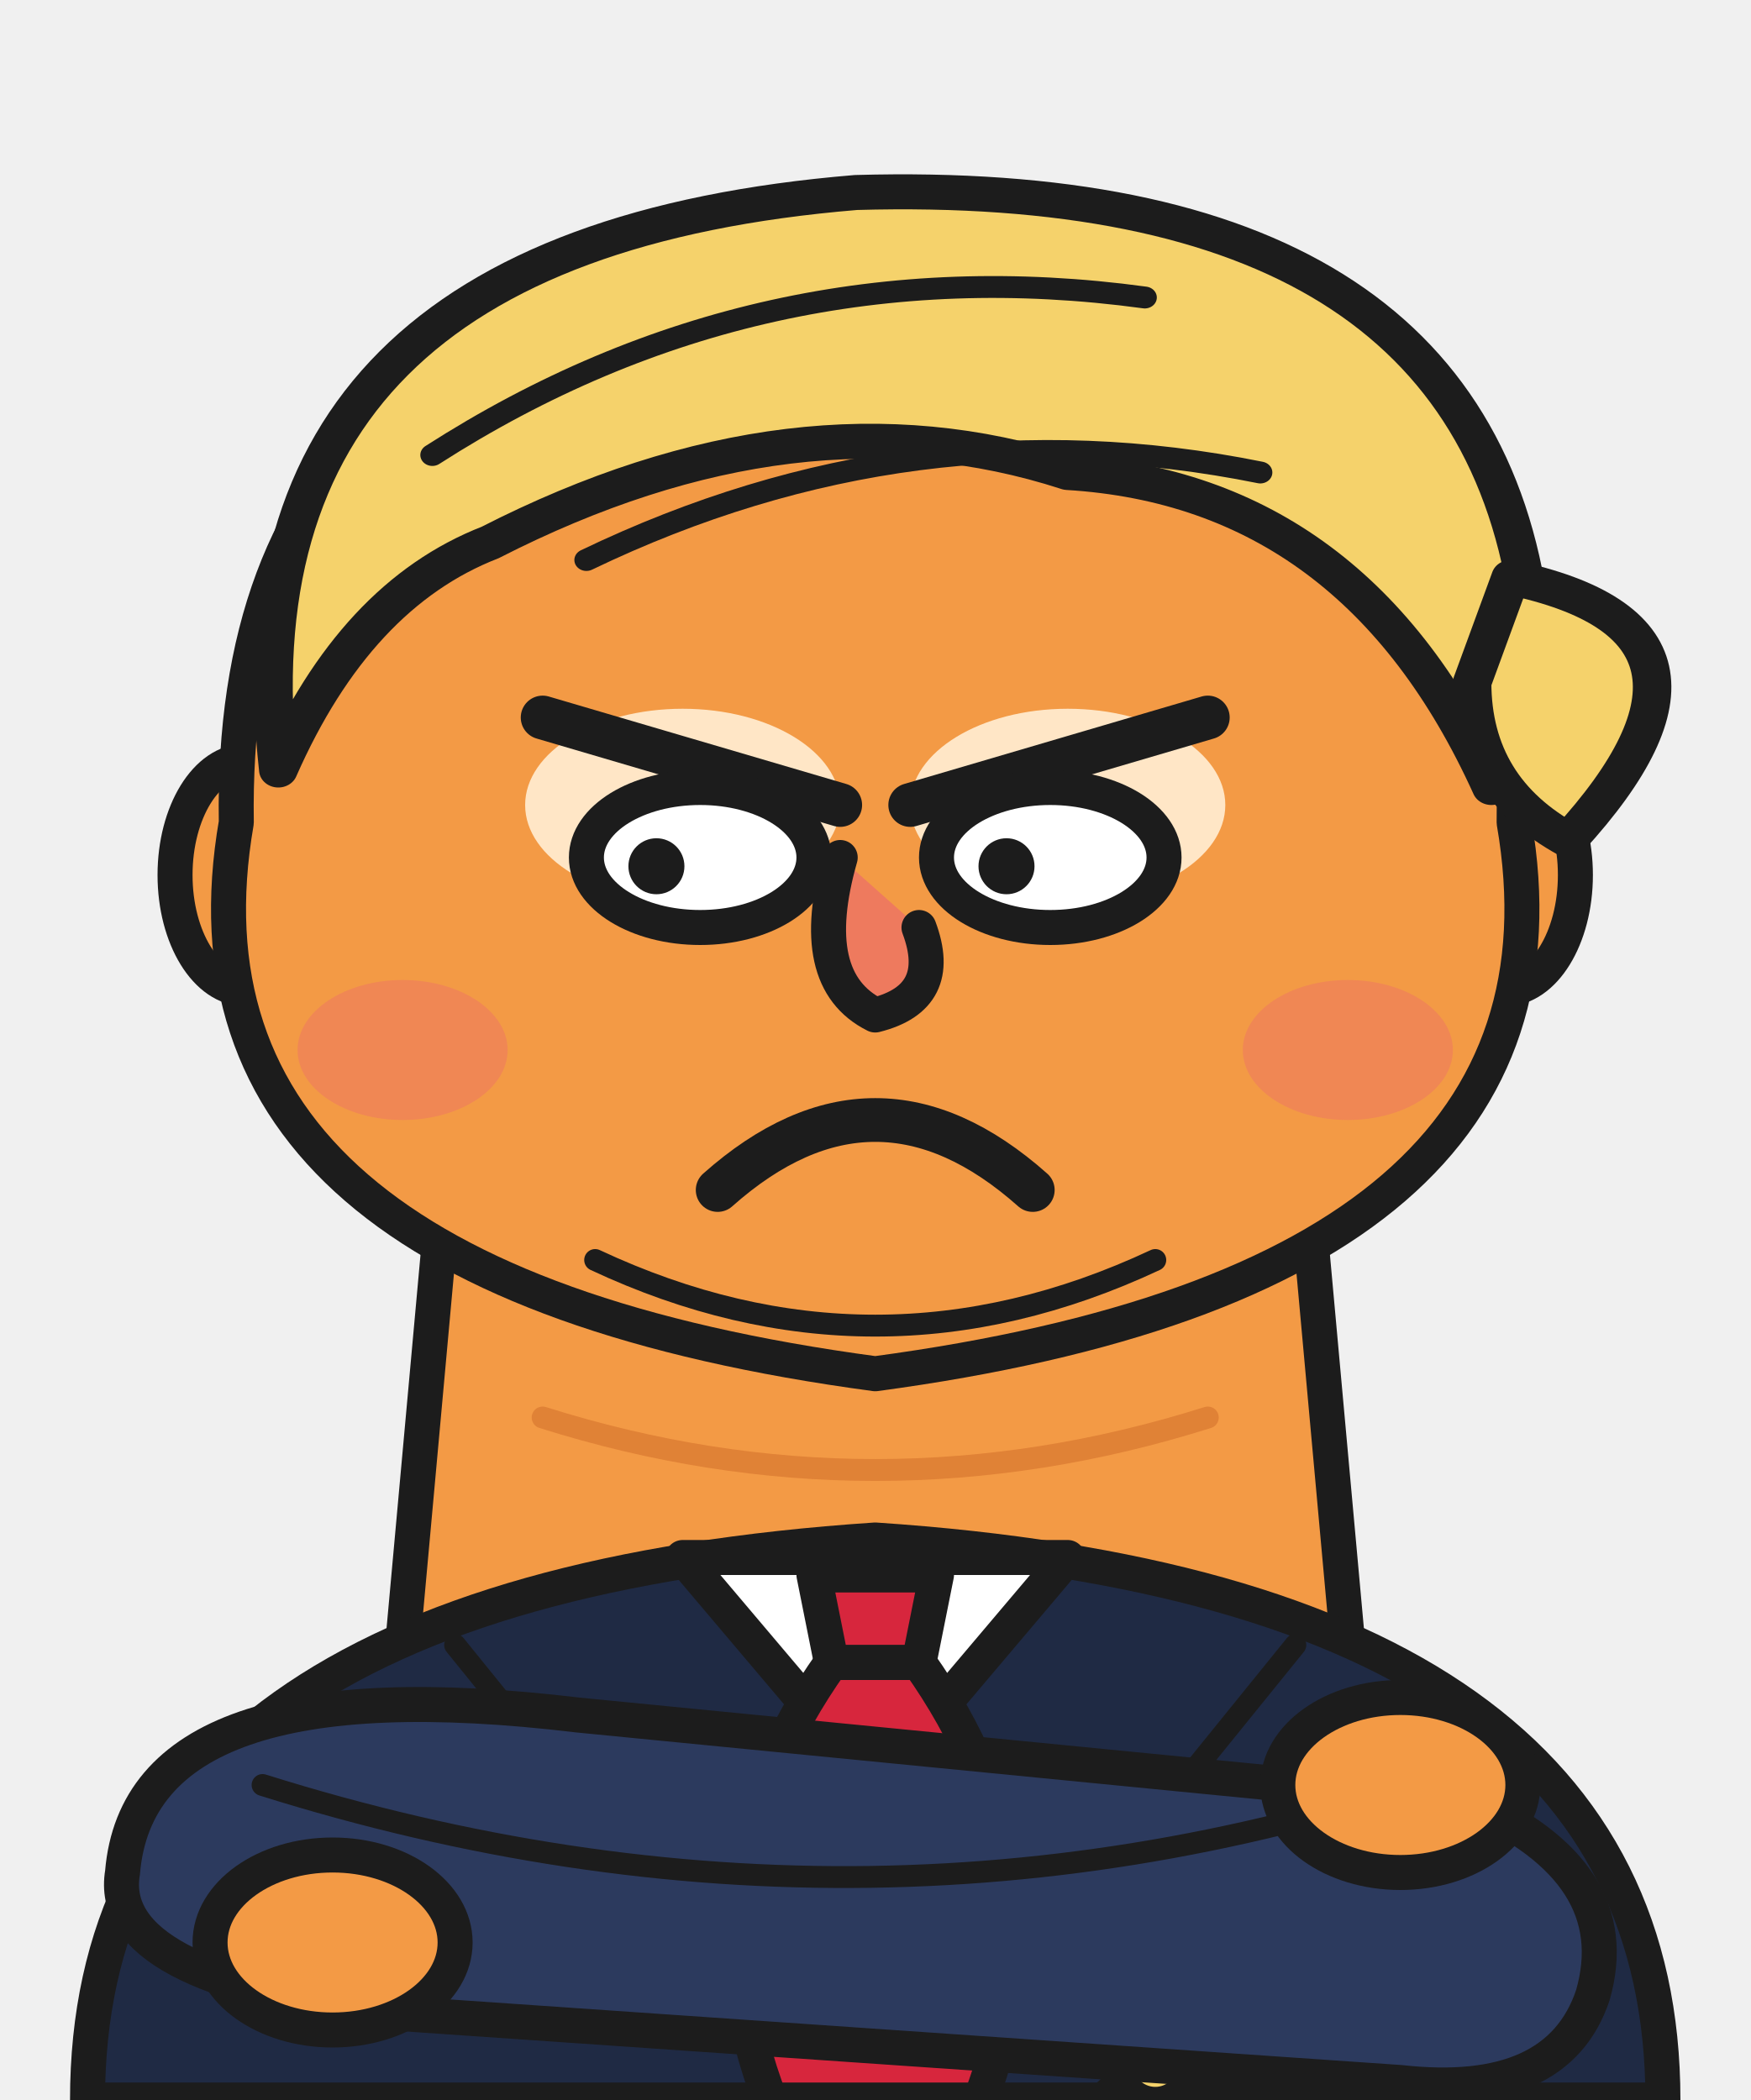
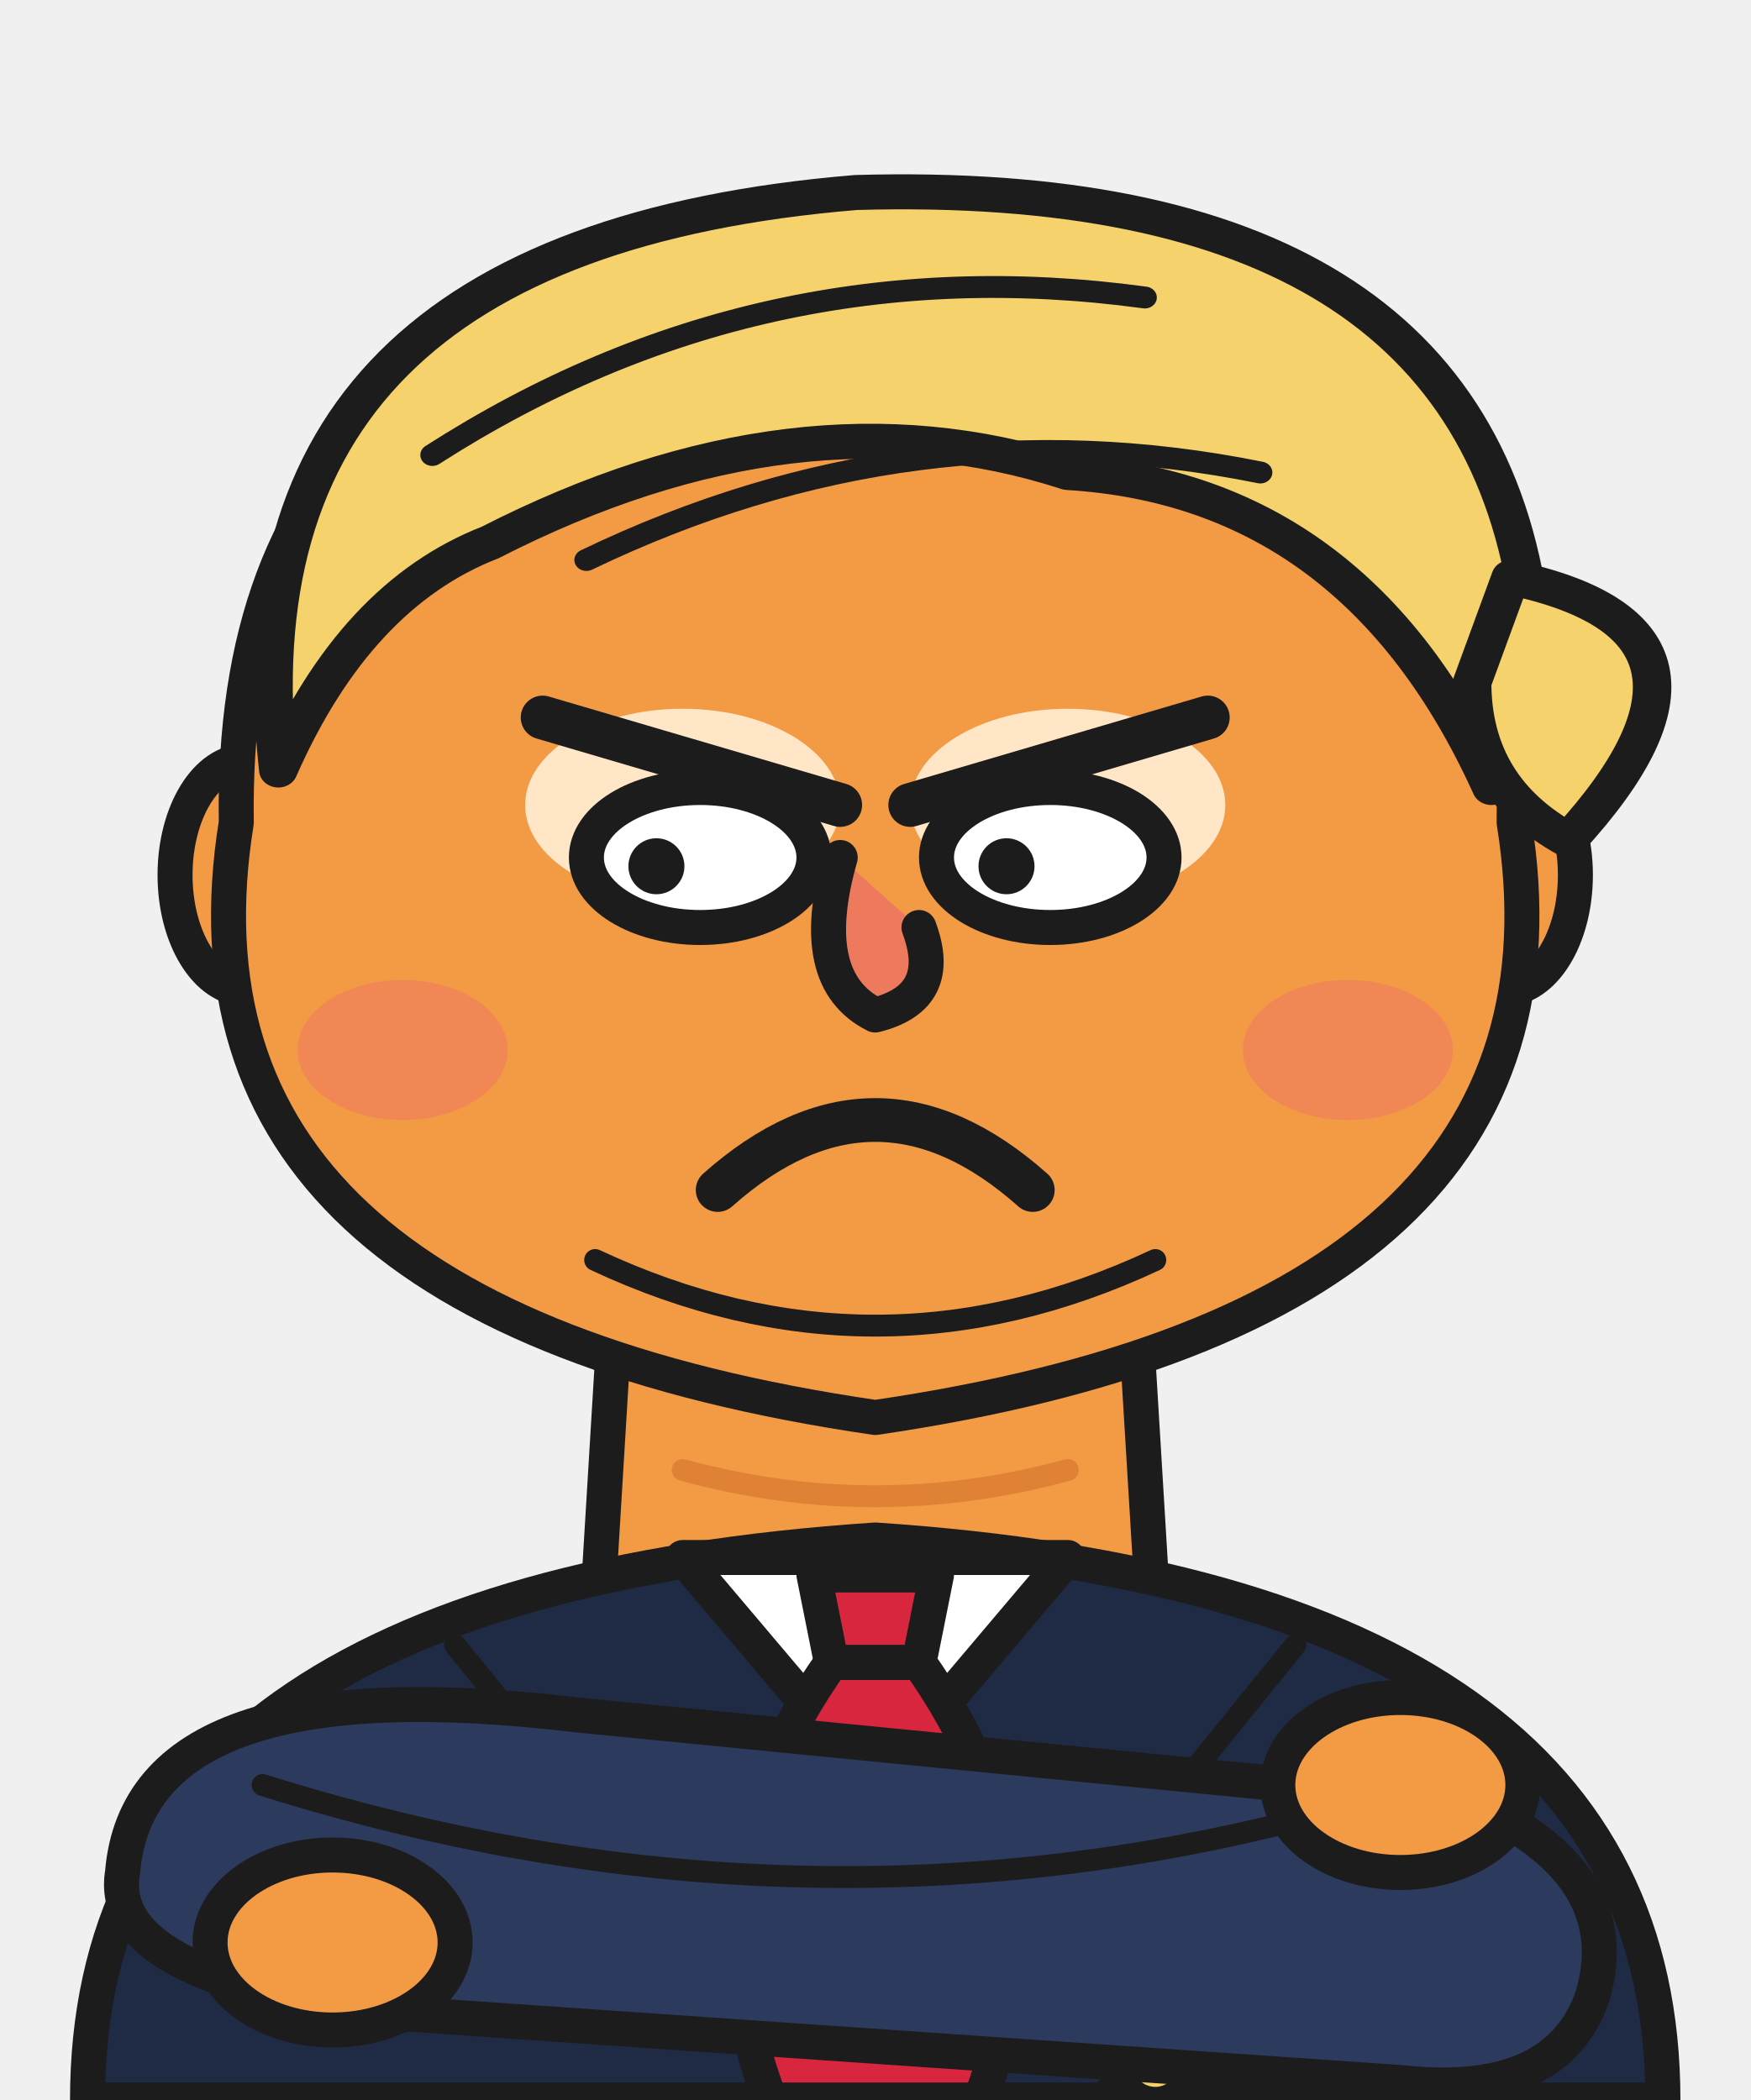
<svg xmlns="http://www.w3.org/2000/svg" viewBox="0 0 200 240" role="img" aria-label="Mascot sulking">
  <g stroke="#1c1c1c" stroke-width="4" stroke-linejoin="round" stroke-linecap="round">
-     <path data-part="neck" d="M52 122 L148 122 L154 188 L46 188 Z" fill="#F39A45" />
-     <path d="M62 162 Q100 174 138 162" fill="none" stroke="#D9772F" stroke-width="2.5" opacity="0.7" />
+     <path data-part="neck" d="M72 122 L128 122 L132 188 L68 188 Z" fill="#F39A45" />
+     <path d="M78 168 Q100 174 122 168" fill="none" stroke="#D9772F" stroke-width="2.5" opacity="0.7" />
    <path d="M10 240 Q10 182 100 176 Q190 182 190 240 Z" fill="#1F2A44" />
    <path d="M78 178 L100 204 L122 178 Z" fill="#FFFFFF" />
    <path d="M93 180 L107 180 L105 190 L95 190 Z" fill="#D7263D" />
    <path d="M95 190 L105 190 Q122 214 112 240 L100 240 L88 240 Q78 214 95 190 Z" fill="#D7263D" />
    <path d="M52 188 L86 230 M148 188 L114 230" fill="none" stroke-width="2.5" />
    <circle cx="132" cy="236" r="3.5" fill="#F5D26B" stroke-width="2" />
    <path d="M120 228 L128 235 M120 244 L128 237" fill="none" stroke-width="2" />
    <path d="M14 214 Q16 190 66 196 L168 206 Q186 214 182 228 Q178 240 160 238 L44 230 Q12 226 14 214 Z" fill="#2C3A5E" />
    <path d="M30 204 Q100 226 168 202" fill="none" stroke-width="2.5" />
    <ellipse cx="160" cy="204" rx="14" ry="10" fill="#F39A45" />
    <ellipse cx="38" cy="222" rx="14" ry="10" fill="#F39A45" />
    <ellipse cx="28" cy="100" rx="8" ry="13" fill="#F39A45" />
    <ellipse cx="172" cy="100" rx="8" ry="13" fill="#F39A45" />
-     <path d="M27 94 Q26 30 100 32 Q174 30 173 94 Q182 146 100 157 Q18 146 27 94 Z" fill="#F39A45" />
+     <path d="M27 94 Q26 30 100 32 Q174 30 173 94 Q182 150 100 162 Q18 150 27 94 Z" fill="#F39A45" />
    <path d="M68 144 Q100 159 132 144" fill="none" stroke-width="2.5" />
    <ellipse cx="78" cy="92" rx="18" ry="11" fill="#FFE6C6" stroke="none" />
    <ellipse cx="122" cy="92" rx="18" ry="11" fill="#FFE6C6" stroke="none" />
    <ellipse cx="46" cy="120" rx="12" ry="8" fill="#EE7A5E" stroke="none" opacity="0.6" />
    <ellipse cx="154" cy="120" rx="12" ry="8" fill="#EE7A5E" stroke="none" opacity="0.6" />
    <g transform="translate(-10 0) scale(1.1 1)">
      <path d="M38 88 Q32 28 98 22 Q162 20 168 70 Q170 82 164 90 Q150 56 120 54 Q92 44 60 62 Q46 68 38 88 Z" fill="#F5D26B" />
      <path d="M166 66 Q192 72 172 96 Q162 90 162 78 Z" fill="#F5D26B" />
      <path d="M54 52 Q88 28 128 34 M70 64 Q104 46 140 54" fill="none" stroke-width="2.5" />
    </g>
    <path d="M62 82 L96 92" stroke-width="5" />
    <path d="M104 92 L138 82" stroke-width="5" />
    <ellipse cx="80" cy="98" rx="13" ry="8" fill="#FFFFFF" />
    <ellipse cx="120" cy="98" rx="13" ry="8" fill="#FFFFFF" />
    <circle cx="75" cy="99" r="3.2" fill="#1c1c1c" stroke="none" />
    <circle cx="115" cy="99" r="3.2" fill="#1c1c1c" stroke="none" />
    <path d="M96 98 Q92 112 100 116 Q108 114 105 106" fill="#EE7A5E" />
    <path d="M82 136 Q100 120 118 136" fill="none" stroke-width="5" />
  </g>
</svg>
